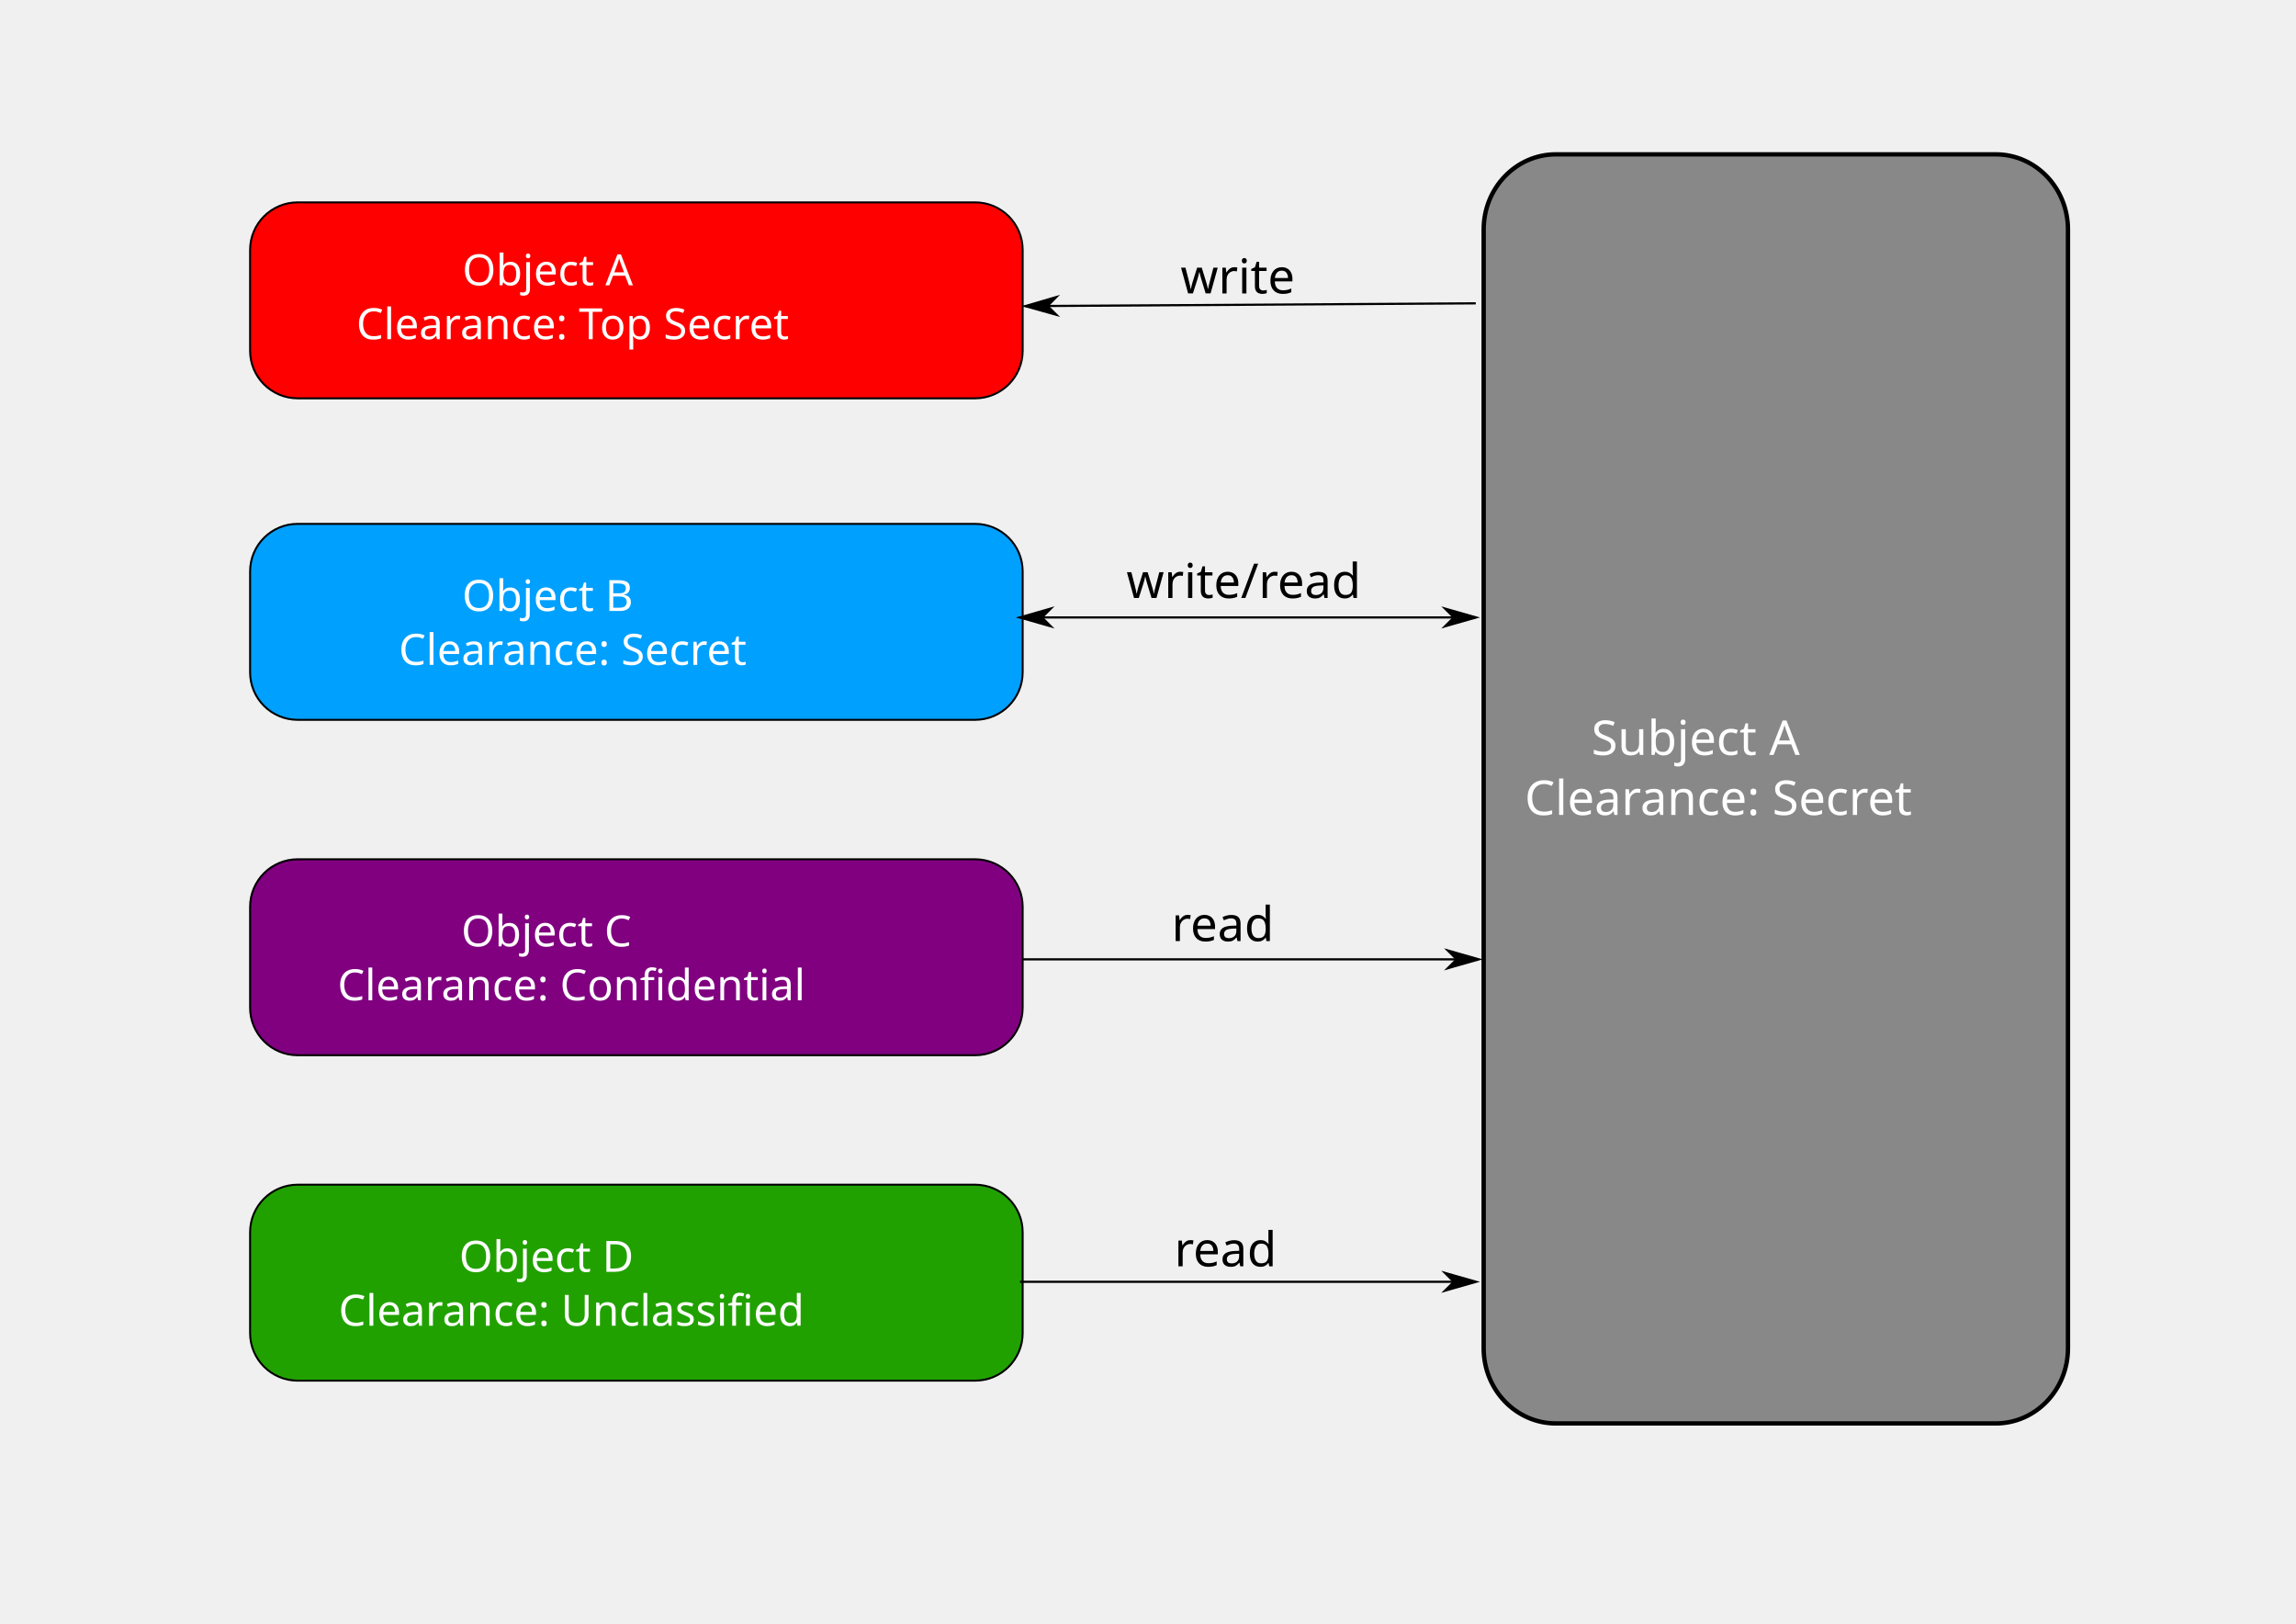
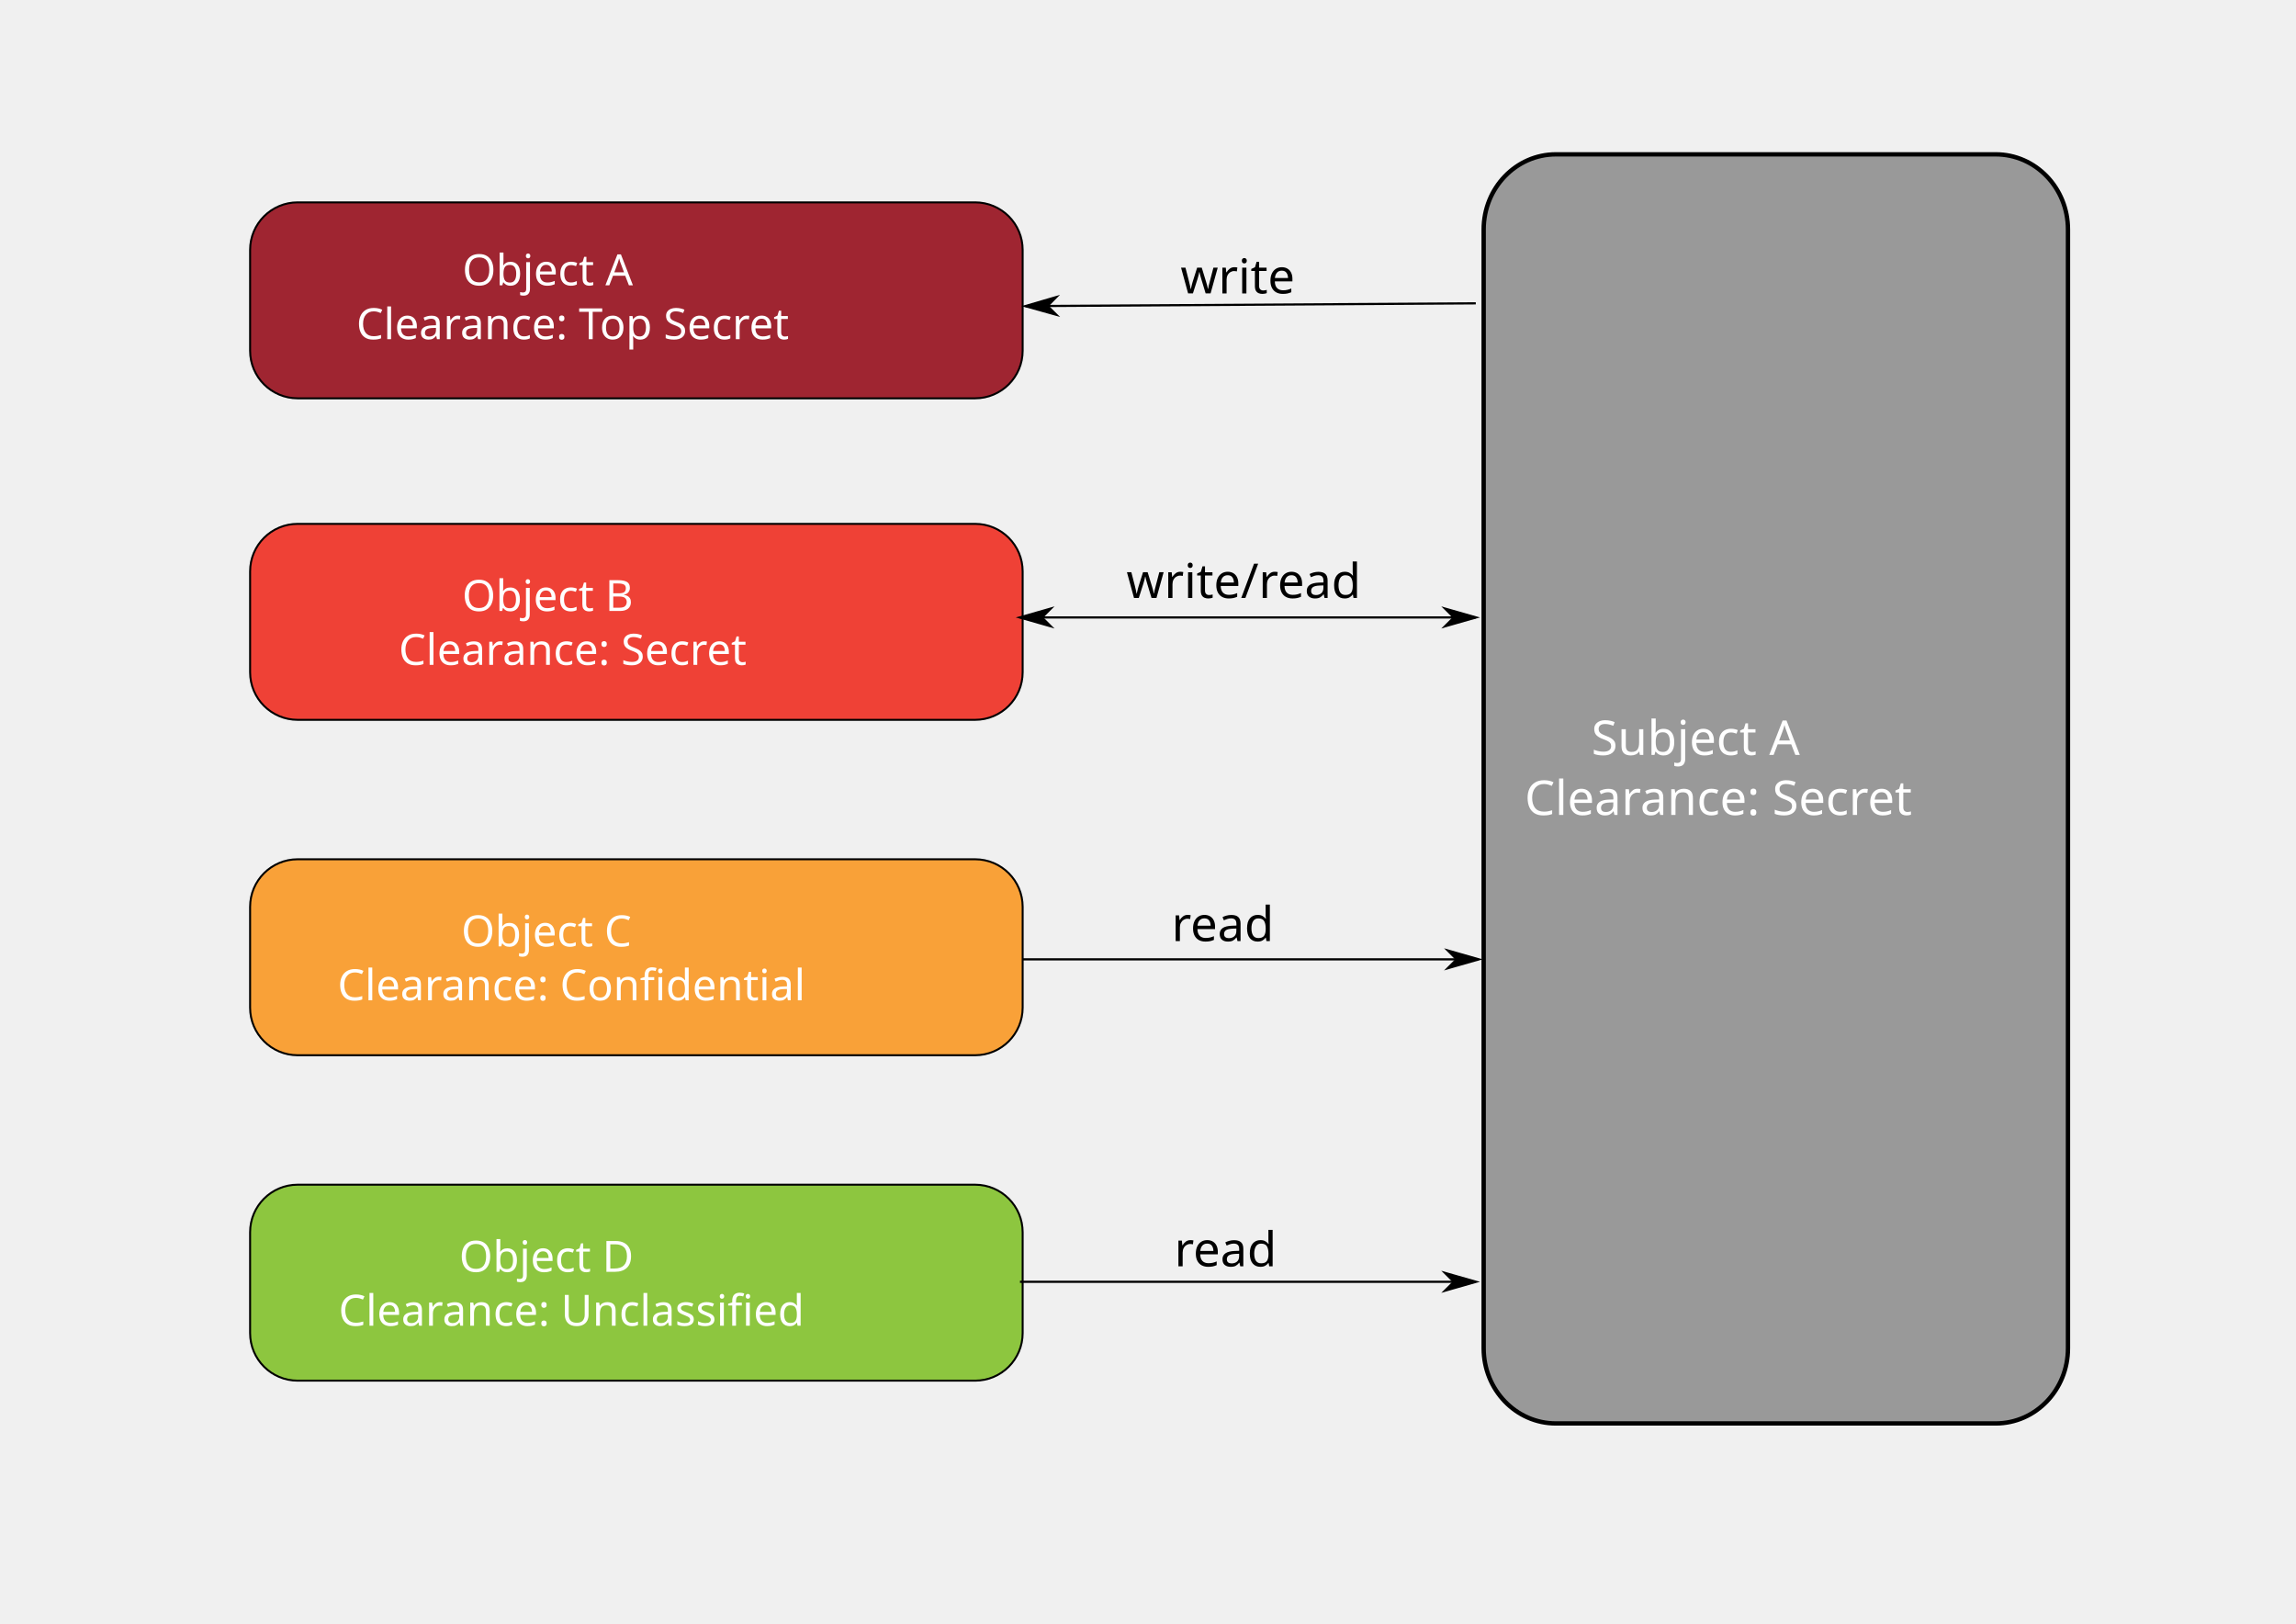
<svg xmlns="http://www.w3.org/2000/svg" width="1052.362" height="744.094" id="svg2" version="1.1">
  <defs id="defs4">
    <marker orient="auto" refY="0.0" refX="0.0" id="Arrow1Lstart" style="overflow:visible">
      <path id="path5436" d="M 0.0,0.0 L 5.0,-5.0 L -12.5,0.0 L 5.0,5.0 L 0.0,0.0 z " style="fill-rule:evenodd;stroke:#000000;stroke-width:1.0pt" transform="scale(0.8) translate(12.5,0)" />
    </marker>
    <marker orient="auto" refY="0" refX="0" id="Arrow1Lend" style="overflow:visible">
      <path id="path4148" d="M 0,0 5,-5 -12.5,0 5,5 0,0 z" style="fill-rule:evenodd;stroke:#000000;stroke-width:1pt" transform="matrix(-0.8,0,0,-0.8,-10,0)" />
    </marker>
    <marker orient="auto" refY="0" refX="0" id="Arrow1Lend-9" style="overflow:visible">
      <path id="path4148-4" d="M 0,0 5,-5 -12.5,0 5,5 0,0 z" style="fill-rule:evenodd;stroke:#000000;stroke-width:1pt" transform="matrix(-0.8,0,0,-0.8,-10,0)" />
    </marker>
    <marker orient="auto" refY="0" refX="0" id="Arrow1Lend-1" style="overflow:visible">
      <path id="path4148-40" d="M 0,0 5,-5 -12.5,0 5,5 0,0 z" style="fill-rule:evenodd;stroke:#000000;stroke-width:1pt" transform="matrix(-0.8,0,0,-0.8,-10,0)" />
    </marker>
    <marker orient="auto" refY="0" refX="0" id="Arrow1Lstart-7" style="overflow:visible">
      <path id="path5436-8" d="M 0,0 5,-5 -12.5,0 5,5 0,0 z" style="fill-rule:evenodd;stroke:#000000;stroke-width:1pt" transform="matrix(0.8,0,0,0.8,10,0)" />
    </marker>
    <marker orient="auto" refY="0" refX="0" id="Arrow1Lend-1-9" style="overflow:visible">
      <path id="path4148-40-0" d="M 0,0 5,-5 -12.5,0 5,5 0,0 z" style="fill-rule:evenodd;stroke:#000000;stroke-width:1pt" transform="matrix(-0.8,0,0,-0.8,-10,0)" />
    </marker>
    <marker orient="auto" refY="0" refX="0" id="Arrow1Lstart-2" style="overflow:visible">
      <path id="path5436-80" d="M 0,0 5,-5 -12.5,0 5,5 0,0 z" style="fill-rule:evenodd;stroke:#000000;stroke-width:1pt" transform="matrix(0.8,0,0,0.8,10,0)" />
    </marker>
    <marker orient="auto" refY="0" refX="0" id="Arrow1Lend-1-5" style="overflow:visible">
      <path id="path4148-40-5" d="M 0,0 5,-5 -12.5,0 5,5 0,0 z" style="fill-rule:evenodd;stroke:#000000;stroke-width:1pt" transform="matrix(-0.8,0,0,-0.8,-10,0)" />
    </marker>
  </defs>
  <g id="layer1" transform="translate(0,-308.2677)">
-     <rect style="fill:#ff0000;stroke:#000000;stroke-width:0.898;stroke-opacity:1" id="rect2991" width="354.102" height="89.808" x="114.63" y="401.002" ry="21.811" />
+     <rect style="fill:#9f2531;stroke:#000000;stroke-width:0.898;stroke-opacity:1;fill-opacity:1" id="rect2991" width="354.102" height="89.808" x="114.63" y="401.002" ry="21.811" />
    <text xml:space="preserve" style="font-size:44.091px;font-style:normal;font-weight:normal;line-height:125%;letter-spacing:0px;word-spacing:0px;fill:#000000;fill-opacity:1;stroke:none;font-family:Sans" x="291.136" y="439.008" id="text2995">
      <tspan id="tspan2997" x="291.136" y="439.008" style="font-size:19.758px;font-style:normal;font-variant:normal;font-weight:normal;font-stretch:normal;text-align:center;line-height:125%;writing-mode:lr-tb;text-anchor:middle;font-family:Sans;-inkscape-font-specification:Sans;fill:#ffffff">Object A</tspan>
      <tspan x="291.136" y="463.705" id="tspan4587" style="font-size:19.758px;font-style:normal;font-variant:normal;font-weight:normal;font-stretch:normal;text-align:center;line-height:125%;writing-mode:lr-tb;text-anchor:middle;font-family:Sans;-inkscape-font-specification:Sans;fill:#ffffff">Clearance: Top Secret</tspan>
    </text>
-     <rect style="fill:#00a0ff;fill-opacity:1;stroke:#000000;stroke-width:0.898;stroke-opacity:1" id="rect2991-3" width="354.102" height="89.808" x="114.63" y="548.337" ry="21.811" />
+     <rect style="fill:#ef4136;fill-opacity:1;stroke:#000000;stroke-width:0.898;stroke-opacity:1" id="rect2991-3" width="354.102" height="89.808" x="114.63" y="548.337" ry="21.811" />
    <text xml:space="preserve" style="font-size:44.091px;font-style:normal;font-weight:normal;line-height:125%;letter-spacing:0px;word-spacing:0px;fill:#000000;fill-opacity:1;stroke:none;font-family:Sans" x="291.136" y="588.259" id="text2995-6">
      <tspan x="291.136" y="588.259" id="tspan3810" style="font-size:19.758px;text-align:center;text-anchor:middle;fill:#ffffff">Object B</tspan>
      <tspan x="291.136" y="612.956" style="font-size:19.758px;text-align:center;text-anchor:middle;fill:#ffffff" id="tspan4591">Clearance: Secret</tspan>
    </text>
-     <rect style="fill:#21a100;fill-opacity:1;stroke:#000000;stroke-width:0.898;stroke-opacity:1" id="rect2991-1" width="354.102" height="89.808" x="114.63" y="851.177" ry="21.811" />
+     <rect style="fill:#8dc63f;fill-opacity:1;stroke:#000000;stroke-width:0.898;stroke-opacity:1" id="rect2991-1" width="354.102" height="89.808" x="114.63" y="851.177" ry="21.811" />
    <text xml:space="preserve" style="font-size:44.091px;font-style:normal;font-weight:normal;line-height:125%;letter-spacing:0px;word-spacing:0px;fill:#000000;fill-opacity:1;stroke:none;font-family:Sans" x="290.572" y="891.098" id="text2995-0">
      <tspan id="tspan2997-7" x="290.572" y="891.098" style="font-size:19.758px;text-align:center;text-anchor:middle;fill:#ffffff">Object D</tspan>
      <tspan x="290.572" y="915.795" style="font-size:19.758px;text-align:center;text-anchor:middle;fill:#ffffff" id="tspan4599">Clearance: Unclassified</tspan>
    </text>
-     <rect style="fill:#800080;fill-opacity:1;stroke:#000000;stroke-width:0.898;stroke-opacity:1" id="rect2991-11" width="354.102" height="89.808" x="114.63" y="702.045" ry="21.811" />
+     <rect style="fill:#f9a138;fill-opacity:1;stroke:#000000;stroke-width:0.898;stroke-opacity:1" id="rect2991-11" width="354.102" height="89.808" x="114.63" y="702.045" ry="21.811" />
    <text xml:space="preserve" style="font-size:44.091px;font-style:normal;font-weight:normal;line-height:125%;letter-spacing:0px;word-spacing:0px;fill:#000000;fill-opacity:1;stroke:none;font-family:Sans" x="290.572" y="741.966" id="text2995-7">
      <tspan x="290.572" y="741.966" id="tspan5542" style="font-size:19.758px;text-align:center;text-anchor:middle;fill:#ffffff">Object C</tspan>
      <tspan x="290.572" y="766.663" style="font-size:19.758px;text-align:center;text-anchor:middle;fill:#ffffff" id="tspan4601">Clearance: Confidential</tspan>
    </text>
-     <rect style="fill:#000000;fill-opacity:0.431;stroke:#000000;stroke-width:2;stroke-miterlimit:4;stroke-opacity:1;stroke-dasharray:none" id="rect4708" width="267.813" height="581.592" x="680.032" y="378.996" ry="34.438" rx="33.12" />
+     <rect style="fill:#999999;fill-opacity:1;stroke:#000000;stroke-width:2;stroke-miterlimit:4;stroke-opacity:1;stroke-dasharray:none" id="rect4708" width="267.813" height="581.592" x="680.032" y="378.996" ry="34.438" rx="33.12" />
    <text xml:space="preserve" style="font-size:40px;font-style:normal;font-weight:normal;line-height:125%;letter-spacing:0px;word-spacing:0px;fill:#000000;fill-opacity:1;stroke:none;font-family:Sans" x="813.589" y="654.243" id="text5236">
      <tspan id="tspan5238" x="813.589" y="654.243" style="font-size:22px;text-align:center;text-anchor:middle;fill:#ffffff">Subject A</tspan>
      <tspan x="813.589" y="681.743" id="tspan5240" style="font-size:22px;text-align:center;text-anchor:middle;fill:#ffffff">Clearance: Secret</tspan>
    </text>
    <path style="fill:none;stroke:#000000;stroke-width:1;stroke-linecap:butt;stroke-linejoin:miter;stroke-opacity:1;marker-start:url(#Arrow1Lstart-2);stroke-miterlimit:4;stroke-dasharray:none;stroke-dashoffset:0" d="m 470.056,140.282 206.366,-1.274" id="path5430" transform="translate(0,308.2677)" />
    <path style="fill:none;stroke:#000000;stroke-width:1px;stroke-linecap:butt;stroke-linejoin:miter;stroke-opacity:1;marker-start:url(#Arrow1Lstart-2);marker-end:url(#Arrow1Lend-1)" d="m 467.508,282.955 208.914,0" id="path6258" transform="translate(0,308.2677)" />
    <path style="fill:none;stroke:#000000;stroke-width:1px;stroke-linecap:butt;stroke-linejoin:miter;stroke-opacity:1;marker-start:none;marker-end:url(#Arrow1Lend-1)" d="m 468.782,747.908 208.914,0" id="path6258-5" />
    <path style="fill:none;stroke:#000000;stroke-width:1px;stroke-linecap:butt;stroke-linejoin:miter;stroke-opacity:1;marker-start:none;marker-end:url(#Arrow1Lend-1)" d="m 467.508,895.677 208.914,0" id="path6258-8" />
    <text xml:space="preserve" style="font-size:22px;font-style:normal;font-weight:normal;line-height:125%;letter-spacing:0px;word-spacing:0px;fill:#000000;fill-opacity:1;stroke:none;font-family:Sans" x="516.297" y="582.306" id="text7857">
      <tspan id="tspan7859" x="516.297" y="582.306">write/read</tspan>
    </text>
    <text xml:space="preserve" style="font-size:22px;font-style:normal;font-weight:normal;line-height:125%;letter-spacing:0px;word-spacing:0px;fill:#000000;fill-opacity:1;stroke:none;font-family:Sans" x="536.982" y="739.55" id="text7857-0">
      <tspan id="tspan7859-8" x="536.982" y="739.55">read</tspan>
    </text>
    <text xml:space="preserve" style="font-size:22px;font-style:normal;font-weight:normal;line-height:125%;letter-spacing:0px;word-spacing:0px;fill:#000000;fill-opacity:1;stroke:none;font-family:Sans" x="538.255" y="888.592" id="text7857-01">
      <tspan id="tspan7859-5" x="538.255" y="888.592">read</tspan>
    </text>
    <text xml:space="preserve" style="font-size:22px;font-style:normal;font-weight:normal;line-height:125%;letter-spacing:0px;word-spacing:0px;fill:#000000;fill-opacity:1;stroke:none;font-family:Sans" x="541.097" y="442.738" id="text7857-7">
      <tspan x="541.097" y="442.738" id="tspan4276">write</tspan>
    </text>
  </g>
</svg>
